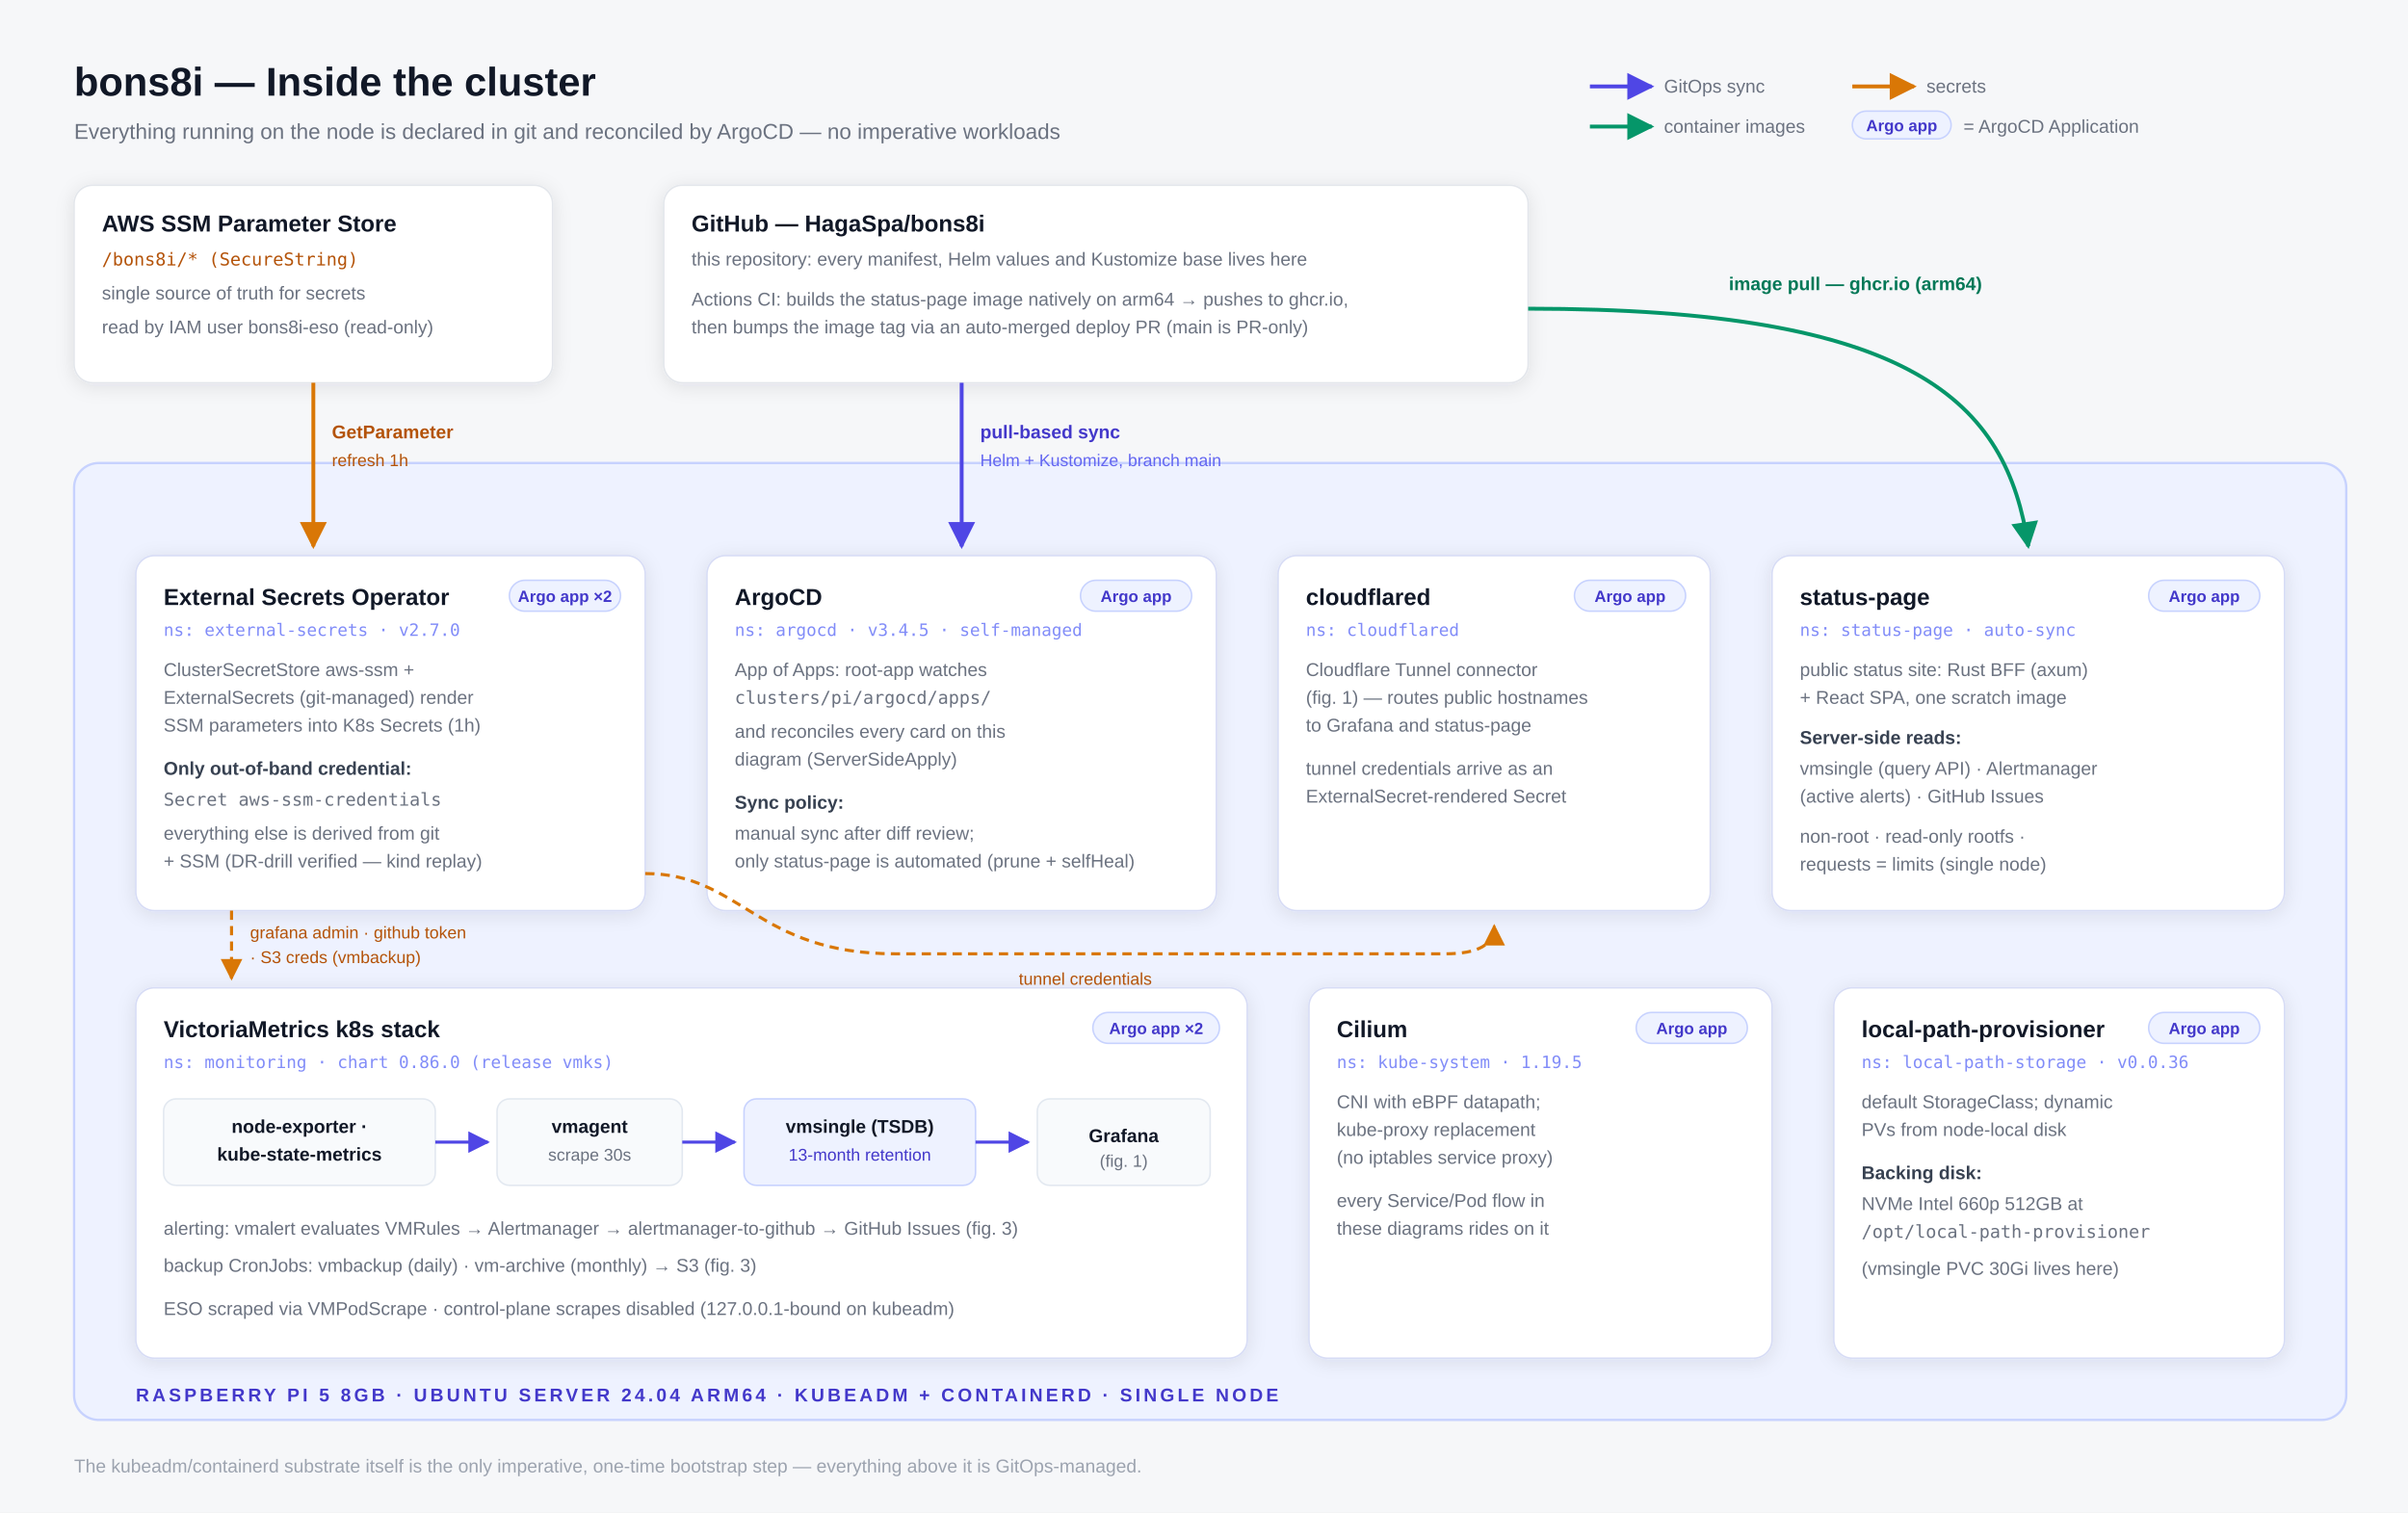
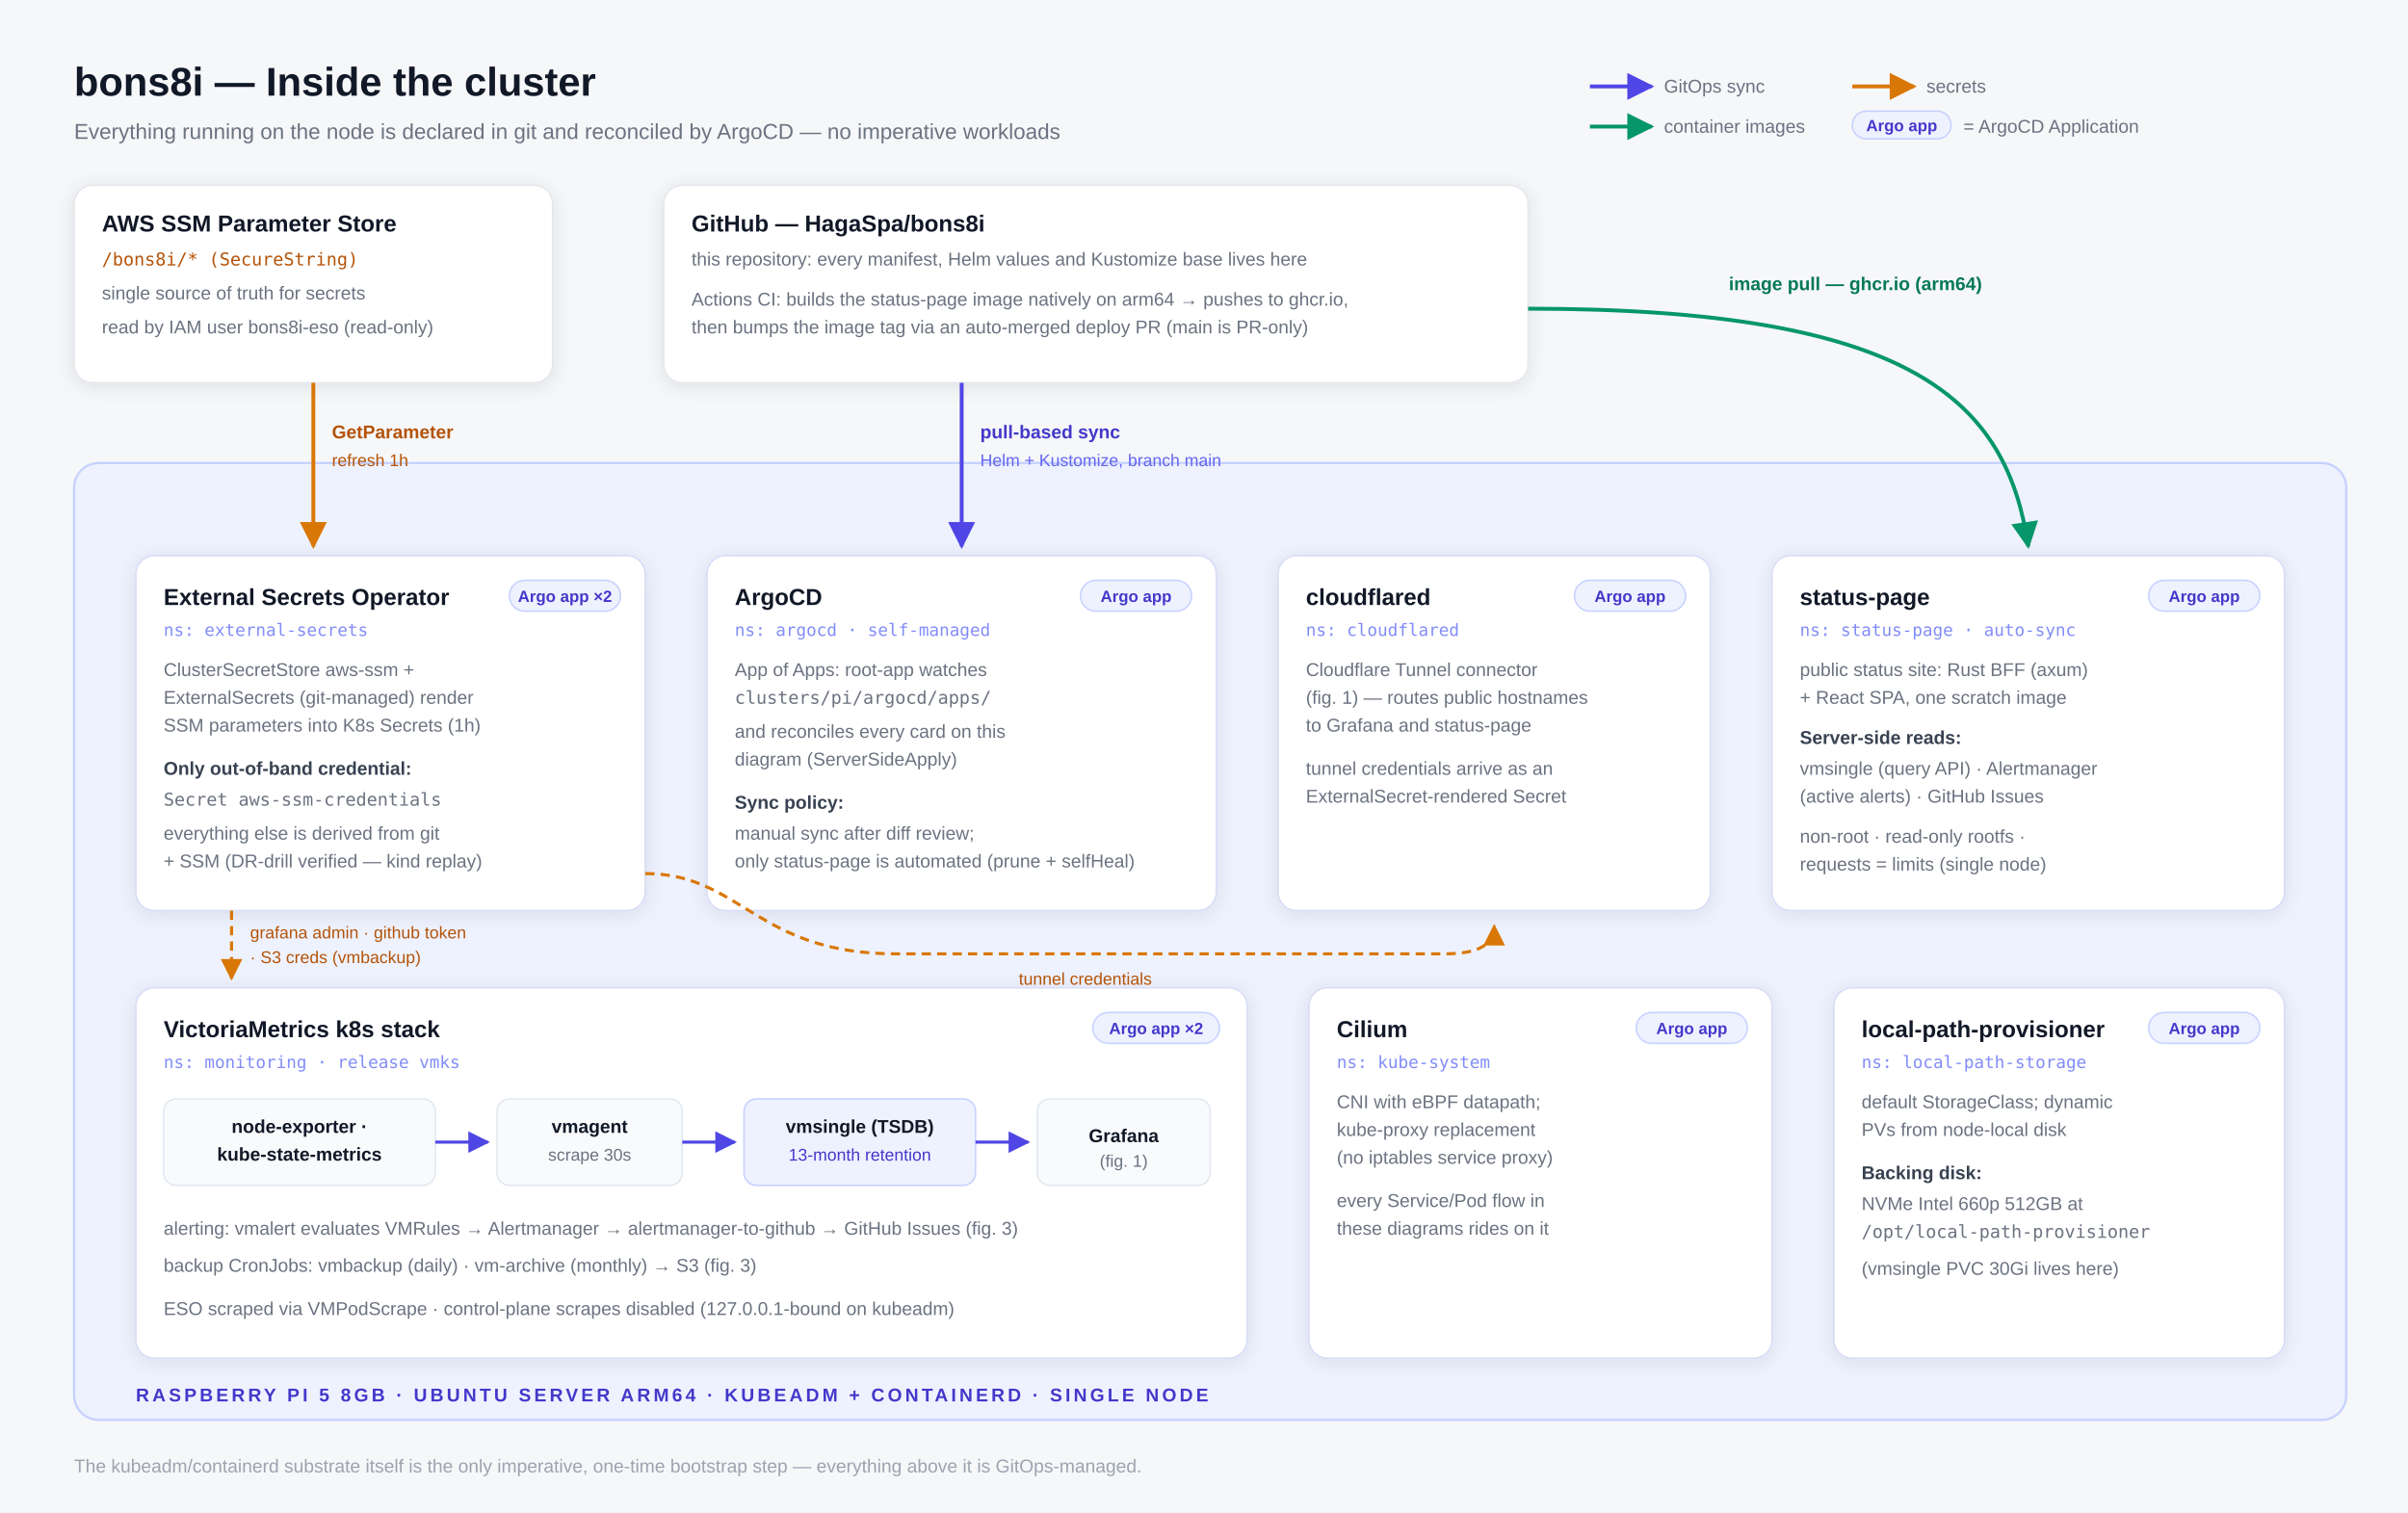
<svg xmlns="http://www.w3.org/2000/svg" viewBox="0 0 1560 980" width="1560" height="980" font-family="ui-sans-serif, -apple-system, 'Helvetica Neue', Arial, sans-serif">
  <defs>
    <filter id="cardShadow" x="-20%" y="-20%" width="140%" height="140%">
      <feDropShadow dx="0" dy="2" stdDeviation="6" flood-color="#101828" flood-opacity="0.10" />
    </filter>
    <marker id="arrIndigo" viewBox="0 0 10 10" refX="9" refY="5" markerWidth="7" markerHeight="7" orient="auto-start-reverse">
      <path d="M0,0 L10,5 L0,10 z" fill="#4F46E5" />
    </marker>
    <marker id="arrAmber" viewBox="0 0 10 10" refX="9" refY="5" markerWidth="7" markerHeight="7" orient="auto-start-reverse">
      <path d="M0,0 L10,5 L0,10 z" fill="#D97706" />
    </marker>
    <marker id="arrGreen" viewBox="0 0 10 10" refX="9" refY="5" markerWidth="7" markerHeight="7" orient="auto-start-reverse">
      <path d="M0,0 L10,5 L0,10 z" fill="#059669" />
    </marker>
  </defs>
  <rect x="0" y="0" width="1560" height="980" fill="#F6F7F9" />
  <text x="48" y="62" font-size="26" font-weight="700" fill="#111827">bons8i — Inside the cluster</text>
  <text x="48" y="90" font-size="14" fill="#6B7280">Everything running on the node is declared in git and reconciled by ArgoCD — no imperative workloads</text>
  <g font-size="12" fill="#6B7280">
    <line x1="1030" y1="56" x2="1070" y2="56" stroke="#4F46E5" stroke-width="2.5" marker-end="url(#arrIndigo)" />
    <text x="1078" y="60">GitOps sync</text>
    <line x1="1200" y1="56" x2="1240" y2="56" stroke="#D97706" stroke-width="2.5" marker-end="url(#arrAmber)" />
    <text x="1248" y="60">secrets</text>
    <line x1="1030" y1="82" x2="1070" y2="82" stroke="#059669" stroke-width="2.5" marker-end="url(#arrGreen)" />
    <text x="1078" y="86">container images</text>
    <rect x="1200" y="72" width="64" height="18" rx="9" fill="#EEF2FF" stroke="#C7D2FE" />
    <text x="1232" y="85" font-size="10.5" fill="#4338CA" text-anchor="middle" font-weight="600">Argo app</text>
    <text x="1272" y="86">= ArgoCD Application</text>
  </g>
  <g>
    <rect x="48" y="120" width="310" height="128" rx="12" fill="#FFFFFF" stroke="#E3E6EB" filter="url(#cardShadow)" />
    <text x="66" y="150" font-size="15" font-weight="600" fill="#111827">AWS SSM Parameter Store</text>
    <text x="66" y="172" font-size="11.5" fill="#B45309" font-family="ui-monospace, 'SF Mono', Menlo, monospace">/bons8i/* (SecureString)</text>
    <text x="66" y="194" font-size="12" fill="#6B7280">single source of truth for secrets</text>
    <text x="66" y="216" font-size="12" fill="#6B7280">read by IAM user bons8i-eso (read-only)</text>
  </g>
  <g>
    <rect x="430" y="120" width="560" height="128" rx="12" fill="#FFFFFF" stroke="#E3E6EB" filter="url(#cardShadow)" />
    <text x="448" y="150" font-size="15" font-weight="600" fill="#111827">GitHub — HagaSpa/bons8i</text>
    <text x="448" y="172" font-size="12" fill="#6B7280">this repository: every manifest, Helm values and Kustomize base lives here</text>
    <text x="448" y="198" font-size="12" fill="#6B7280">Actions CI: builds the status-page image natively on arm64 → pushes to ghcr.io,</text>
    <text x="448" y="216" font-size="12" fill="#6B7280">then bumps the image tag via an auto-merged deploy PR (main is PR-only)</text>
  </g>
  <rect x="48" y="300" width="1472" height="620" rx="16" fill="#EEF2FF" stroke="#C7D2FE" stroke-width="1.5" />
-   <text x="88" y="908" font-size="12" font-weight="700" fill="#4338CA" letter-spacing="2">RASPBERRY PI 5 8GB · UBUNTU SERVER 24.04 ARM64 · KUBEADM + CONTAINERD · SINGLE NODE</text>
+   <text x="88" y="908" font-size="12" font-weight="700" fill="#4338CA" letter-spacing="2">RASPBERRY PI 5 8GB · UBUNTU SERVER ARM64 · KUBEADM + CONTAINERD · SINGLE NODE</text>
  <g>
    <rect x="88" y="360" width="330" height="230" rx="12" fill="#FFFFFF" stroke="#D7DCF5" filter="url(#cardShadow)" />
    <rect x="330" y="376" width="72" height="20" rx="10" fill="#EEF2FF" stroke="#C7D2FE" />
    <text x="366" y="390" font-size="10.5" fill="#4338CA" text-anchor="middle" font-weight="600">Argo app ×2</text>
    <text x="106" y="392" font-size="15" font-weight="600" fill="#111827">External Secrets Operator</text>
-     <text x="106" y="412" font-size="11" fill="#818CF8" font-family="ui-monospace, 'SF Mono', Menlo, monospace">ns: external-secrets · v2.7.0</text>
+     <text x="106" y="412" font-size="11" fill="#818CF8" font-family="ui-monospace, 'SF Mono', Menlo, monospace">ns: external-secrets</text>
    <text x="106" y="438" font-size="12" fill="#6B7280">ClusterSecretStore aws-ssm +</text>
    <text x="106" y="456" font-size="12" fill="#6B7280">ExternalSecrets (git-managed) render</text>
    <text x="106" y="474" font-size="12" fill="#6B7280">SSM parameters into K8s Secrets (1h)</text>
    <text x="106" y="502" font-size="12" fill="#374151" font-weight="600">Only out-of-band credential:</text>
    <text x="106" y="522" font-size="11.5" fill="#6B7280" font-family="ui-monospace, 'SF Mono', Menlo, monospace">Secret aws-ssm-credentials</text>
    <text x="106" y="544" font-size="12" fill="#6B7280">everything else is derived from git</text>
    <text x="106" y="562" font-size="12" fill="#6B7280">+ SSM (DR-drill verified — kind replay)</text>
  </g>
  <g>
    <rect x="458" y="360" width="330" height="230" rx="12" fill="#FFFFFF" stroke="#D7DCF5" filter="url(#cardShadow)" />
    <rect x="700" y="376" width="72" height="20" rx="10" fill="#EEF2FF" stroke="#C7D2FE" />
    <text x="736" y="390" font-size="10.5" fill="#4338CA" text-anchor="middle" font-weight="600">Argo app</text>
    <text x="476" y="392" font-size="15" font-weight="600" fill="#111827">ArgoCD</text>
-     <text x="476" y="412" font-size="11" fill="#818CF8" font-family="ui-monospace, 'SF Mono', Menlo, monospace">ns: argocd · v3.4.5 · self-managed</text>
+     <text x="476" y="412" font-size="11" fill="#818CF8" font-family="ui-monospace, 'SF Mono', Menlo, monospace">ns: argocd · self-managed</text>
    <text x="476" y="438" font-size="12" fill="#6B7280">App of Apps: root-app watches</text>
    <text x="476" y="456" font-size="11.5" fill="#6B7280" font-family="ui-monospace, 'SF Mono', Menlo, monospace">clusters/pi/argocd/apps/</text>
    <text x="476" y="478" font-size="12" fill="#6B7280">and reconciles every card on this</text>
    <text x="476" y="496" font-size="12" fill="#6B7280">diagram (ServerSideApply)</text>
    <text x="476" y="524" font-size="12" fill="#374151" font-weight="600">Sync policy:</text>
    <text x="476" y="544" font-size="12" fill="#6B7280">manual sync after diff review;</text>
    <text x="476" y="562" font-size="12" fill="#6B7280">only status-page is automated (prune + selfHeal)</text>
  </g>
  <g>
    <rect x="828" y="360" width="280" height="230" rx="12" fill="#FFFFFF" stroke="#D7DCF5" filter="url(#cardShadow)" />
    <rect x="1020" y="376" width="72" height="20" rx="10" fill="#EEF2FF" stroke="#C7D2FE" />
    <text x="1056" y="390" font-size="10.5" fill="#4338CA" text-anchor="middle" font-weight="600">Argo app</text>
    <text x="846" y="392" font-size="15" font-weight="600" fill="#111827">cloudflared</text>
    <text x="846" y="412" font-size="11" fill="#818CF8" font-family="ui-monospace, 'SF Mono', Menlo, monospace">ns: cloudflared</text>
    <text x="846" y="438" font-size="12" fill="#6B7280">Cloudflare Tunnel connector</text>
    <text x="846" y="456" font-size="12" fill="#6B7280">(fig. 1) — routes public hostnames</text>
    <text x="846" y="474" font-size="12" fill="#6B7280">to Grafana and status-page</text>
    <text x="846" y="502" font-size="12" fill="#6B7280">tunnel credentials arrive as an</text>
    <text x="846" y="520" font-size="12" fill="#6B7280">ExternalSecret-rendered Secret</text>
  </g>
  <g>
    <rect x="1148" y="360" width="332" height="230" rx="12" fill="#FFFFFF" stroke="#D7DCF5" filter="url(#cardShadow)" />
    <rect x="1392" y="376" width="72" height="20" rx="10" fill="#EEF2FF" stroke="#C7D2FE" />
    <text x="1428" y="390" font-size="10.5" fill="#4338CA" text-anchor="middle" font-weight="600">Argo app</text>
    <text x="1166" y="392" font-size="15" font-weight="600" fill="#111827">status-page</text>
    <text x="1166" y="412" font-size="11" fill="#818CF8" font-family="ui-monospace, 'SF Mono', Menlo, monospace">ns: status-page · auto-sync</text>
    <text x="1166" y="438" font-size="12" fill="#6B7280">public status site: Rust BFF (axum)</text>
    <text x="1166" y="456" font-size="12" fill="#6B7280">+ React SPA, one scratch image</text>
    <text x="1166" y="482" font-size="12" fill="#374151" font-weight="600">Server-side reads:</text>
    <text x="1166" y="502" font-size="12" fill="#6B7280">vmsingle (query API) · Alertmanager</text>
    <text x="1166" y="520" font-size="12" fill="#6B7280">(active alerts) · GitHub Issues</text>
    <text x="1166" y="546" font-size="12" fill="#6B7280">non-root · read-only rootfs ·</text>
    <text x="1166" y="564" font-size="12" fill="#6B7280">requests = limits (single node)</text>
  </g>
  <g>
    <rect x="88" y="640" width="720" height="240" rx="12" fill="#FFFFFF" stroke="#D7DCF5" filter="url(#cardShadow)" />
    <rect x="708" y="656" width="82" height="20" rx="10" fill="#EEF2FF" stroke="#C7D2FE" />
    <text x="749" y="670" font-size="10.5" fill="#4338CA" text-anchor="middle" font-weight="600">Argo app ×2</text>
    <text x="106" y="672" font-size="15" font-weight="600" fill="#111827">VictoriaMetrics k8s stack</text>
-     <text x="106" y="692" font-size="11" fill="#818CF8" font-family="ui-monospace, 'SF Mono', Menlo, monospace">ns: monitoring · chart 0.86.0 (release vmks)</text>
+     <text x="106" y="692" font-size="11" fill="#818CF8" font-family="ui-monospace, 'SF Mono', Menlo, monospace">ns: monitoring · release vmks</text>
    <g>
      <rect x="106" y="712" width="176" height="56" rx="8" fill="#F8FAFC" stroke="#E2E8F0" />
      <text x="194" y="734" font-size="12" font-weight="600" fill="#111827" text-anchor="middle">node-exporter ·</text>
      <text x="194" y="752" font-size="12" font-weight="600" fill="#111827" text-anchor="middle">kube-state-metrics</text>
      <path d="M 282 740 L 316 740" stroke="#4F46E5" stroke-width="2" marker-end="url(#arrIndigo)" />
      <rect x="322" y="712" width="120" height="56" rx="8" fill="#F8FAFC" stroke="#E2E8F0" />
      <text x="382" y="734" font-size="12" font-weight="600" fill="#111827" text-anchor="middle">vmagent</text>
      <text x="382" y="752" font-size="11" fill="#6B7280" text-anchor="middle">scrape 30s</text>
      <path d="M 442 740 L 476 740" stroke="#4F46E5" stroke-width="2" marker-end="url(#arrIndigo)" />
      <rect x="482" y="712" width="150" height="56" rx="8" fill="#EEF2FF" stroke="#C7D2FE" />
      <text x="557" y="734" font-size="12" font-weight="600" fill="#111827" text-anchor="middle">vmsingle (TSDB)</text>
      <text x="557" y="752" font-size="11" fill="#4338CA" text-anchor="middle">13-month retention</text>
      <path d="M 632 740 L 666 740" stroke="#4F46E5" stroke-width="2" marker-end="url(#arrIndigo)" />
      <rect x="672" y="712" width="112" height="56" rx="8" fill="#F8FAFC" stroke="#E2E8F0" />
      <text x="728" y="740" font-size="12" font-weight="600" fill="#111827" text-anchor="middle">Grafana</text>
      <text x="728" y="756" font-size="11" fill="#6B7280" text-anchor="middle">(fig. 1)</text>
    </g>
    <text x="106" y="800" font-size="12" fill="#6B7280">alerting: vmalert evaluates VMRules → Alertmanager → alertmanager-to-github → GitHub Issues (fig. 3)</text>
    <text x="106" y="824" font-size="12" fill="#6B7280">backup CronJobs: vmbackup (daily) · vm-archive (monthly) → S3 (fig. 3)</text>
    <text x="106" y="852" font-size="12" fill="#6B7280">ESO scraped via VMPodScrape · control-plane scrapes disabled (127.0.0.1-bound on kubeadm)</text>
  </g>
  <g>
    <rect x="848" y="640" width="300" height="240" rx="12" fill="#FFFFFF" stroke="#D7DCF5" filter="url(#cardShadow)" />
    <rect x="1060" y="656" width="72" height="20" rx="10" fill="#EEF2FF" stroke="#C7D2FE" />
    <text x="1096" y="670" font-size="10.5" fill="#4338CA" text-anchor="middle" font-weight="600">Argo app</text>
    <text x="866" y="672" font-size="15" font-weight="600" fill="#111827">Cilium</text>
-     <text x="866" y="692" font-size="11" fill="#818CF8" font-family="ui-monospace, 'SF Mono', Menlo, monospace">ns: kube-system · 1.19.5</text>
+     <text x="866" y="692" font-size="11" fill="#818CF8" font-family="ui-monospace, 'SF Mono', Menlo, monospace">ns: kube-system</text>
    <text x="866" y="718" font-size="12" fill="#6B7280">CNI with eBPF datapath;</text>
    <text x="866" y="736" font-size="12" fill="#6B7280">kube-proxy replacement</text>
    <text x="866" y="754" font-size="12" fill="#6B7280">(no iptables service proxy)</text>
    <text x="866" y="782" font-size="12" fill="#6B7280">every Service/Pod flow in</text>
    <text x="866" y="800" font-size="12" fill="#6B7280">these diagrams rides on it</text>
  </g>
  <g>
    <rect x="1188" y="640" width="292" height="240" rx="12" fill="#FFFFFF" stroke="#D7DCF5" filter="url(#cardShadow)" />
    <rect x="1392" y="656" width="72" height="20" rx="10" fill="#EEF2FF" stroke="#C7D2FE" />
    <text x="1428" y="670" font-size="10.5" fill="#4338CA" text-anchor="middle" font-weight="600">Argo app</text>
    <text x="1206" y="672" font-size="15" font-weight="600" fill="#111827">local-path-provisioner</text>
-     <text x="1206" y="692" font-size="11" fill="#818CF8" font-family="ui-monospace, 'SF Mono', Menlo, monospace">ns: local-path-storage · v0.0.36</text>
+     <text x="1206" y="692" font-size="11" fill="#818CF8" font-family="ui-monospace, 'SF Mono', Menlo, monospace">ns: local-path-storage</text>
    <text x="1206" y="718" font-size="12" fill="#6B7280">default StorageClass; dynamic</text>
    <text x="1206" y="736" font-size="12" fill="#6B7280">PVs from node-local disk</text>
    <text x="1206" y="764" font-size="12" fill="#374151" font-weight="600">Backing disk:</text>
    <text x="1206" y="784" font-size="12" fill="#6B7280">NVMe Intel 660p 512GB at</text>
    <text x="1206" y="802" font-size="11.5" fill="#6B7280" font-family="ui-monospace, 'SF Mono', Menlo, monospace">/opt/local-path-provisioner</text>
    <text x="1206" y="826" font-size="12" fill="#6B7280">(vmsingle PVC 30Gi lives here)</text>
  </g>
  <path d="M 203 248 L 203 354" fill="none" stroke="#D97706" stroke-width="2.5" marker-end="url(#arrAmber)" />
  <text x="215" y="284" font-size="12" fill="#B45309" font-weight="600">GetParameter</text>
  <text x="215" y="302" font-size="11" fill="#B45309">refresh 1h</text>
  <path d="M 623 248 L 623 354" fill="none" stroke="#4F46E5" stroke-width="2.5" marker-end="url(#arrIndigo)" />
  <text x="635" y="284" font-size="12" fill="#4338CA" font-weight="600">pull-based sync</text>
  <text x="635" y="302" font-size="11" fill="#6366F1">Helm + Kustomize, branch main</text>
  <path d="M 990 200 C 1240 200, 1300 260, 1314 354" fill="none" stroke="#059669" stroke-width="2.5" marker-end="url(#arrGreen)" />
  <text x="1120" y="188" font-size="12" fill="#047857" font-weight="600">image pull — ghcr.io (arm64)</text>
  <path d="M 418 566 C 480 566, 490 618, 580 618 L 936 618 C 958 618, 968 612, 968 600" fill="none" stroke="#D97706" stroke-width="2" stroke-dasharray="6 4" marker-end="url(#arrAmber)" />
  <text x="660" y="638" font-size="11" fill="#B45309">tunnel credentials</text>
  <path d="M 150 590 L 150 634" fill="none" stroke="#D97706" stroke-width="2" stroke-dasharray="6 4" marker-end="url(#arrAmber)" />
  <text x="162" y="608" font-size="11" fill="#B45309">grafana admin · github token</text>
  <text x="162" y="624" font-size="11" fill="#B45309">· S3 creds (vmbackup)</text>
  <text x="48" y="954" font-size="12" fill="#9CA3AF">The kubeadm/containerd substrate itself is the only imperative, one-time bootstrap step — everything above it is GitOps-managed.</text>
</svg>
